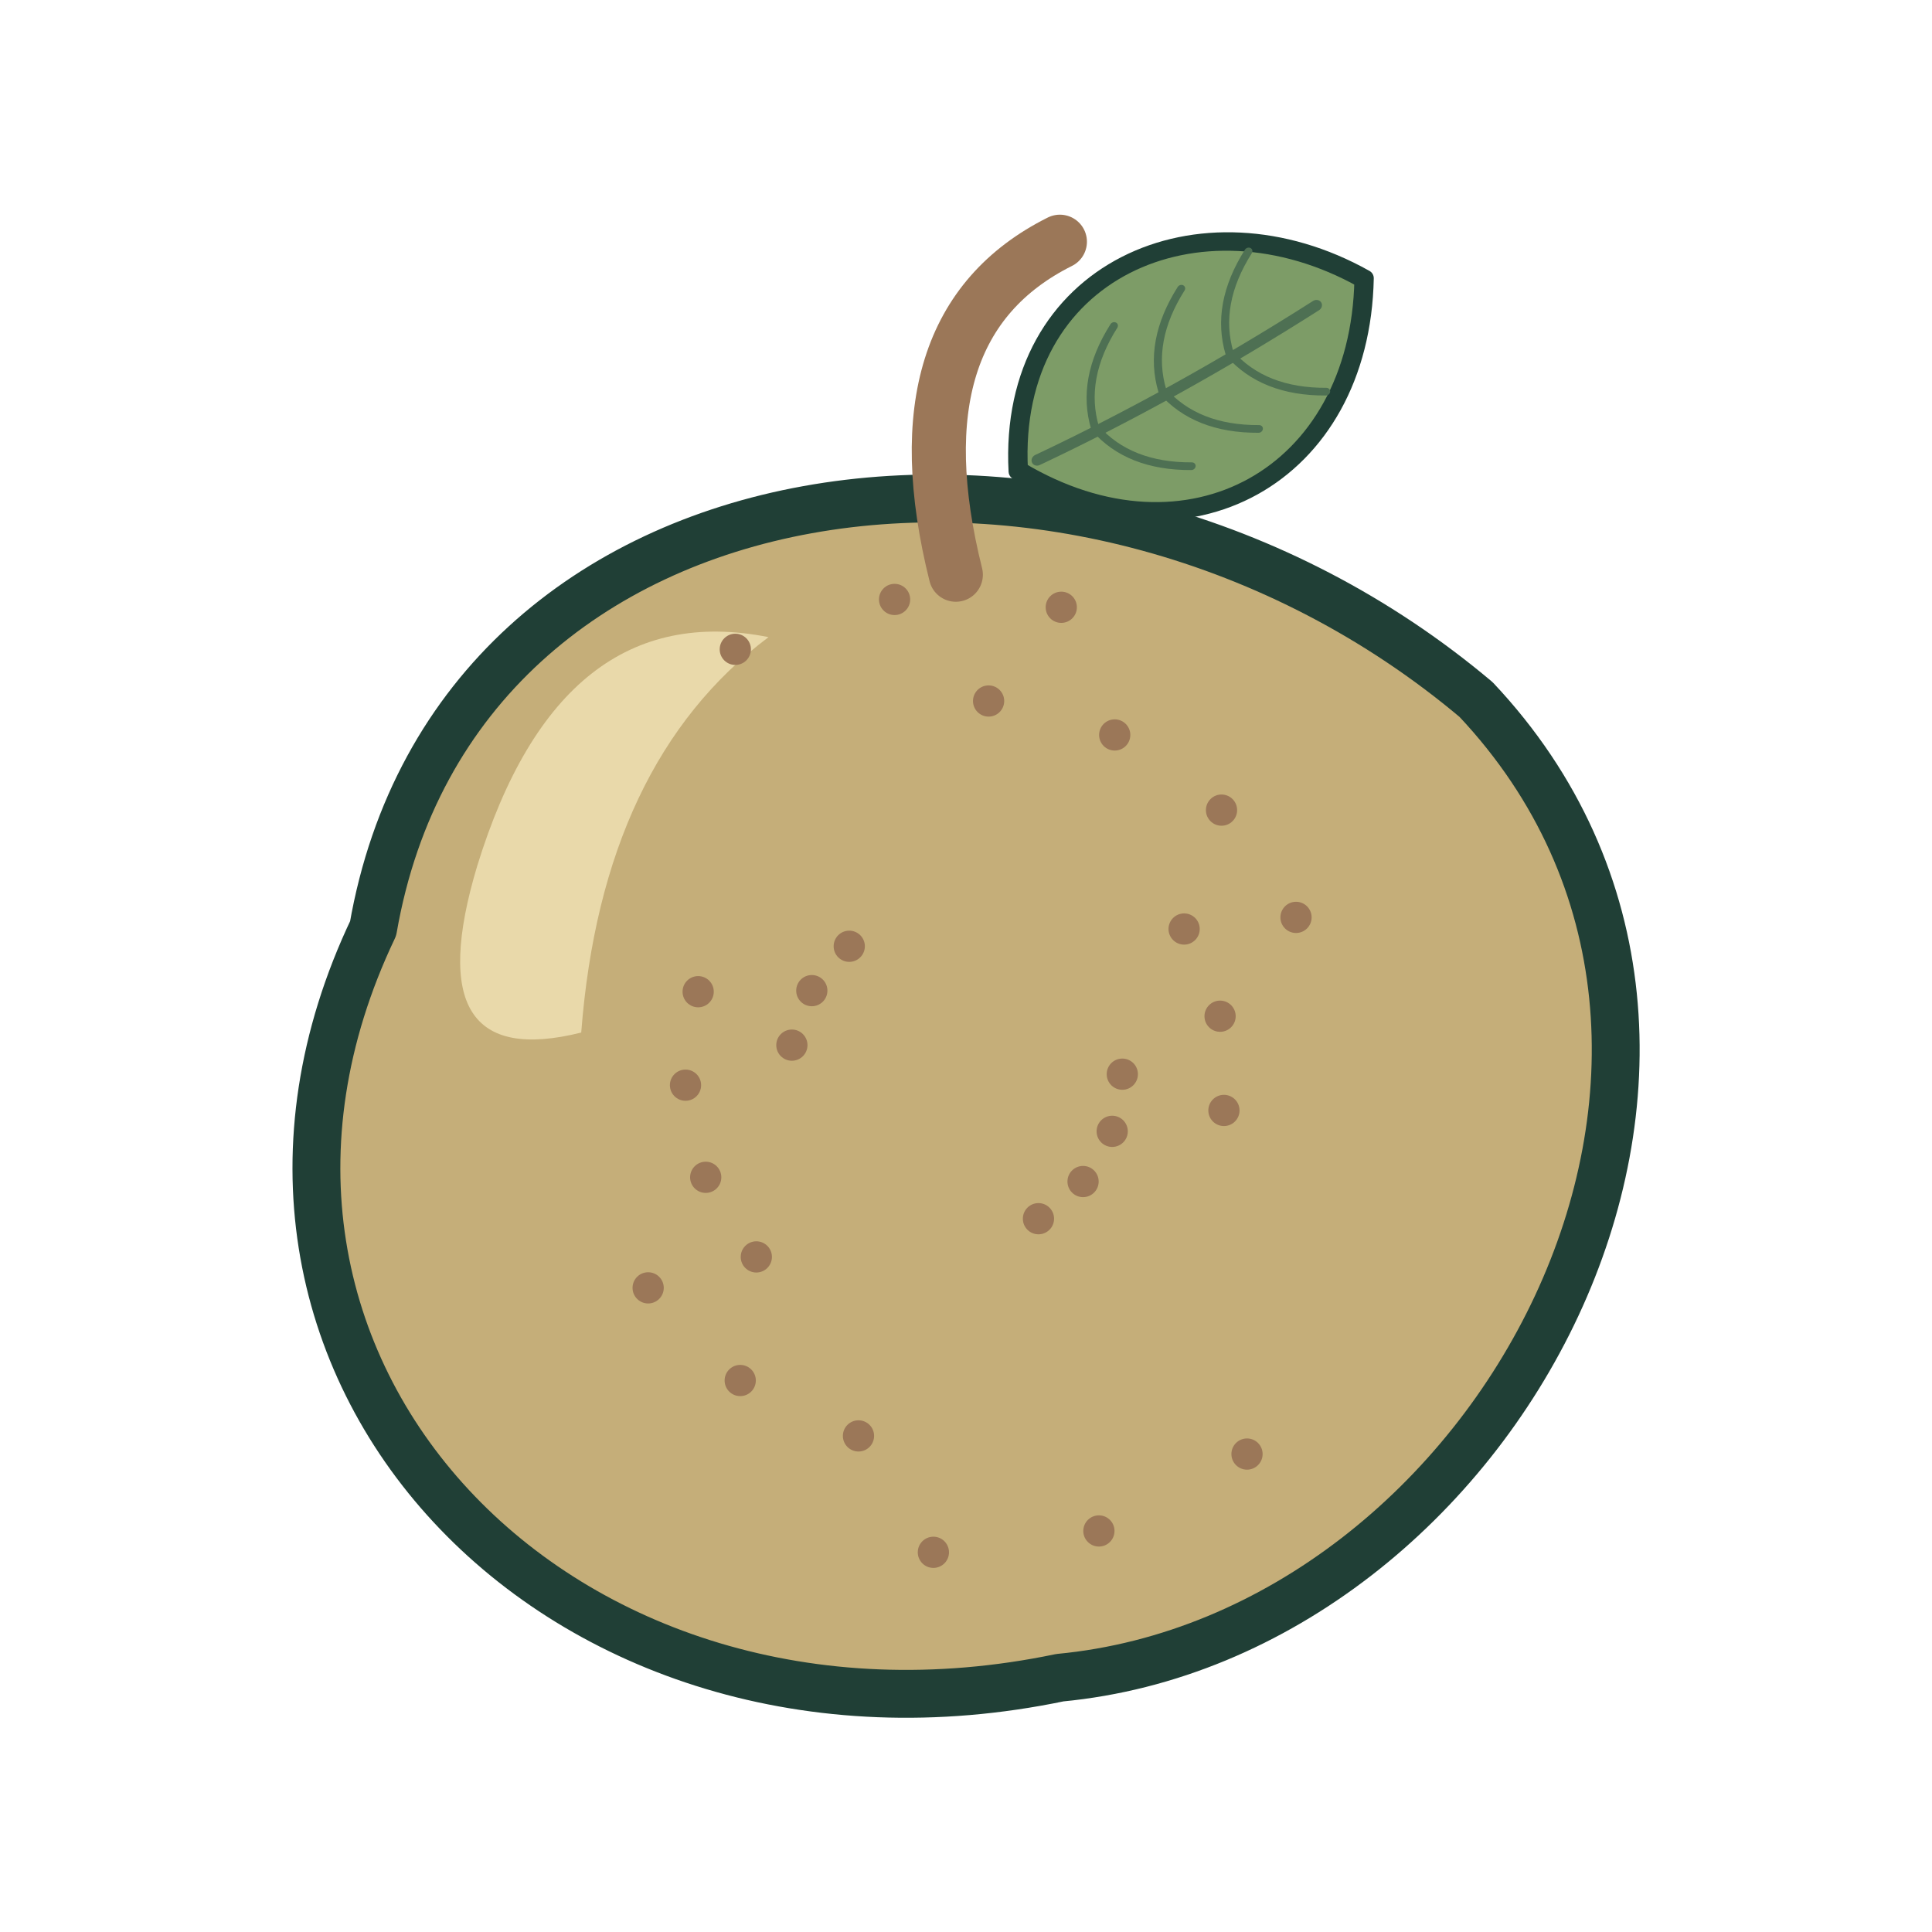
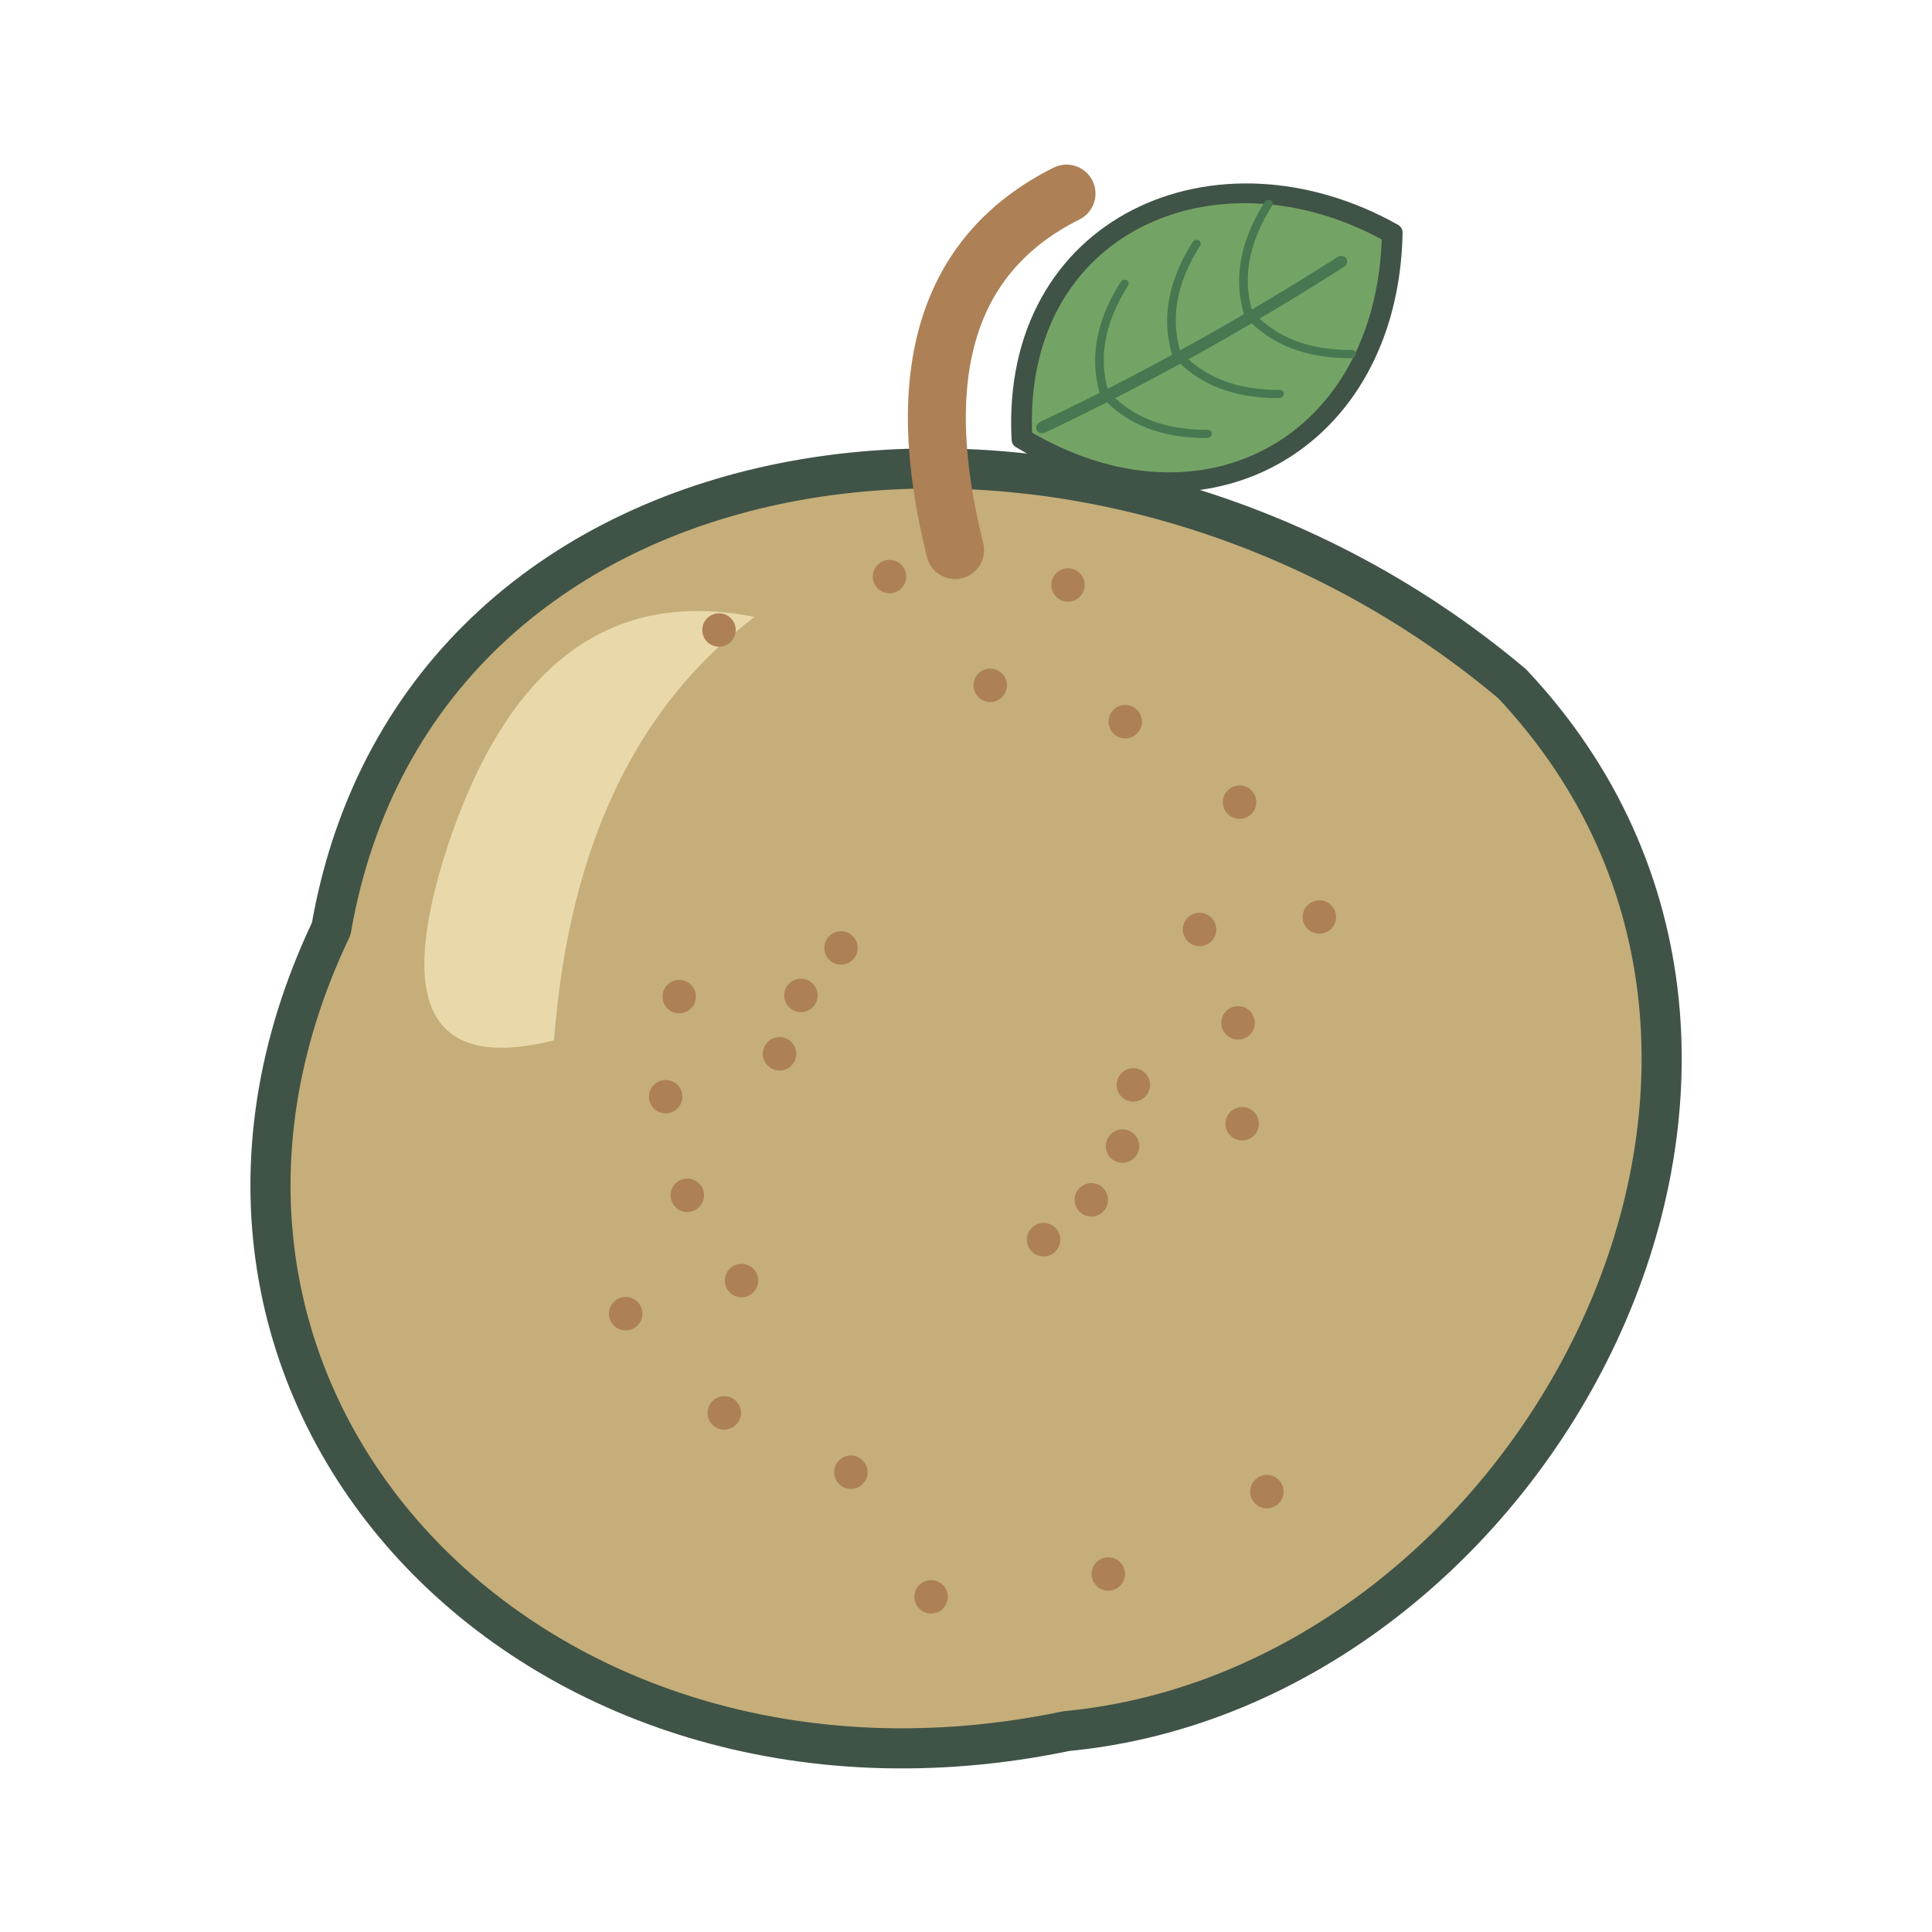
<svg xmlns="http://www.w3.org/2000/svg" width="96" height="96" viewBox="0 0 96 96">
-   <g transform="translate(1.2672 1.97742) rotate(0) scale(1.13636 1.13636)">
+   <g transform="translate(-2.03802 -1.12547) rotate(0) scale(1.21673 1.21673)">
    <g transform="translate(-3 -3) rotate(0) scale(0.91 0.91)">
-       <path d="M 20 46 C 24 23 54 19 73 35 C 89 52 74 80 53 82 C 29 87 10 67 20 46 Z" fill="#C5AE79" stroke="#203F36" stroke-width="2.3" stroke-linecap="round" stroke-linejoin="round" />
-       <path d="M 25 43 Q 29 30 39 32 Q 31 38 30 51 Q 22 53 25 43 Z" fill="#E9D9AA" stroke="none" stroke-width="2.3" stroke-linecap="round" stroke-linejoin="round" />
-       <path d="M 55.25 53 A 0.75 0.75 0 1 0 56.75 53 A 0.75 0.75 0 1 0 55.25 53 Z" fill="#9B7758" stroke="none" stroke-width="0" stroke-linecap="round" stroke-linejoin="round" />
-       <path d="M 37.664 61.781 A 0.75 0.75 0 1 0 39.164 61.781 A 0.75 0.75 0 1 0 37.664 61.781 Z" fill="#9B7758" stroke="none" stroke-width="0" stroke-linecap="round" stroke-linejoin="round" />
-       <path d="M 48.825 35.069 A 0.75 0.75 0 1 0 50.325 35.069 A 0.75 0.75 0 1 0 48.825 35.069 Z" fill="#9B7758" stroke="none" stroke-width="0" stroke-linecap="round" stroke-linejoin="round" />
-       <path d="M 61.242 71.254 A 0.75 0.75 0 1 0 62.742 71.254 A 0.75 0.75 0 1 0 61.242 71.254 Z" fill="#9B7758" stroke="none" stroke-width="0" stroke-linecap="round" stroke-linejoin="round" />
-       <path d="M 39.372 51.605 A 0.75 0.75 0 1 0 40.872 51.605 A 0.75 0.75 0 1 0 39.372 51.605 Z" fill="#9B7758" stroke="none" stroke-width="0" stroke-linecap="round" stroke-linejoin="round" />
-       <path d="M 58.22 46.025 A 0.75 0.75 0 1 0 59.72 46.025 A 0.75 0.75 0 1 0 58.22 46.025 Z" fill="#9B7758" stroke="none" stroke-width="0" stroke-linecap="round" stroke-linejoin="round" />
-       <path d="M 42.573 70.382 A 0.75 0.75 0 1 0 44.073 70.382 A 0.75 0.75 0 1 0 42.573 70.382 Z" fill="#9B7758" stroke="none" stroke-width="0" stroke-linecap="round" stroke-linejoin="round" />
-       <path d="M 36.654 32.586 A 0.75 0.75 0 1 0 38.154 32.586 A 0.75 0.75 0 1 0 36.654 32.586 Z" fill="#9B7758" stroke="none" stroke-width="0" stroke-linecap="round" stroke-linejoin="round" />
-       <path d="M 54.764 55.747 A 0.75 0.75 0 1 0 56.264 55.747 A 0.75 0.75 0 1 0 54.764 55.747 Z" fill="#9B7758" stroke="none" stroke-width="0" stroke-linecap="round" stroke-linejoin="round" />
-       <path d="M 35.232 57.956 A 0.75 0.75 0 1 0 36.732 57.956 A 0.75 0.75 0 1 0 35.232 57.956 Z" fill="#9B7758" stroke="none" stroke-width="0" stroke-linecap="round" stroke-linejoin="round" />
-       <path d="M 54.885 36.7 A 0.75 0.75 0 1 0 56.385 36.7 A 0.75 0.75 0 1 0 54.885 36.7 Z" fill="#9B7758" stroke="none" stroke-width="0" stroke-linecap="round" stroke-linejoin="round" />
-       <path d="M 54.125 74.949 A 0.75 0.75 0 1 0 55.625 74.949 A 0.75 0.75 0 1 0 54.125 74.949 Z" fill="#9B7758" stroke="none" stroke-width="0" stroke-linecap="round" stroke-linejoin="round" />
-       <path d="M 40.33 48.986 A 0.75 0.75 0 1 0 41.83 48.986 A 0.75 0.75 0 1 0 40.33 48.986 Z" fill="#9B7758" stroke="none" stroke-width="0" stroke-linecap="round" stroke-linejoin="round" />
-       <path d="M 59.948 50.215 A 0.75 0.75 0 1 0 61.448 50.215 A 0.75 0.75 0 1 0 59.948 50.215 Z" fill="#9B7758" stroke="none" stroke-width="0" stroke-linecap="round" stroke-linejoin="round" />
-       <path d="M 36.89 67.72 A 0.75 0.75 0 1 0 38.39 67.72 A 0.75 0.75 0 1 0 36.89 67.72 Z" fill="#9B7758" stroke="none" stroke-width="0" stroke-linecap="round" stroke-linejoin="round" />
-       <path d="M 44.307 30.189 A 0.75 0.75 0 1 0 45.807 30.189 A 0.75 0.75 0 1 0 44.307 30.189 Z" fill="#9B7758" stroke="none" stroke-width="0" stroke-linecap="round" stroke-linejoin="round" />
-       <path d="M 53.364 58.159 A 0.75 0.75 0 1 0 54.864 58.159 A 0.75 0.75 0 1 0 53.364 58.159 Z" fill="#9B7758" stroke="none" stroke-width="0" stroke-linecap="round" stroke-linejoin="round" />
-       <path d="M 34.261 53.529 A 0.75 0.75 0 1 0 35.761 53.529 A 0.75 0.75 0 1 0 34.261 53.529 Z" fill="#9B7758" stroke="none" stroke-width="0" stroke-linecap="round" stroke-linejoin="round" />
-       <path d="M 60.017 40.312 A 0.75 0.75 0 1 0 61.517 40.312 A 0.75 0.75 0 1 0 60.017 40.312 Z" fill="#9B7758" stroke="none" stroke-width="0" stroke-linecap="round" stroke-linejoin="round" />
-       <path d="M 46.172 75.975 A 0.75 0.75 0 1 0 47.672 75.975 A 0.75 0.75 0 1 0 46.172 75.975 Z" fill="#9B7758" stroke="none" stroke-width="0" stroke-linecap="round" stroke-linejoin="round" />
-       <path d="M 42.129 46.854 A 0.75 0.75 0 1 0 43.629 46.854 A 0.75 0.75 0 1 0 42.129 46.854 Z" fill="#9B7758" stroke="none" stroke-width="0" stroke-linecap="round" stroke-linejoin="round" />
-       <path d="M 60.133 54.743 A 0.75 0.75 0 1 0 61.633 54.743 A 0.75 0.75 0 1 0 60.133 54.743 Z" fill="#9B7758" stroke="none" stroke-width="0" stroke-linecap="round" stroke-linejoin="round" />
-       <path d="M 32.466 63.268 A 0.75 0.75 0 1 0 33.966 63.268 A 0.75 0.75 0 1 0 32.466 63.268 Z" fill="#9B7758" stroke="none" stroke-width="0" stroke-linecap="round" stroke-linejoin="round" />
-       <path d="M 52.317 30.565 A 0.75 0.75 0 1 0 53.817 30.565 A 0.75 0.75 0 1 0 52.317 30.565 Z" fill="#9B7758" stroke="none" stroke-width="0" stroke-linecap="round" stroke-linejoin="round" />
-       <path d="M 51.221 59.945 A 0.75 0.75 0 1 0 52.721 59.945 A 0.75 0.75 0 1 0 51.221 59.945 Z" fill="#9B7758" stroke="none" stroke-width="0" stroke-linecap="round" stroke-linejoin="round" />
-       <path d="M 34.869 49.037 A 0.75 0.75 0 1 0 36.369 49.037 A 0.75 0.75 0 1 0 34.869 49.037 Z" fill="#9B7758" stroke="none" stroke-width="0" stroke-linecap="round" stroke-linejoin="round" />
-       <path d="M 63.597 45.466 A 0.75 0.75 0 1 0 65.097 45.466 A 0.75 0.75 0 1 0 63.597 45.466 Z" fill="#9B7758" stroke="none" stroke-width="0" stroke-linecap="round" stroke-linejoin="round" />
-       <path d="M 48 29 q -3 -12 5 -16" fill="none" stroke="#9B7758" stroke-width="2.6" stroke-linecap="round" stroke-linejoin="round" />
+       <path d="M 20 46 C 24 23 54 19 73 35 C 89 52 74 80 53 82 C 29 87 10 67 20 46 Z" fill="#C5AE79" stroke="#405347" stroke-width="1.8" stroke-linecap="round" stroke-linejoin="round" />
+       <path d="M 25 43 Q 29 30 39 32 Q 31 38 30 51 Q 22 53 25 43 Z" fill="#E9D9AA" stroke="none" stroke-width="1.8" stroke-linecap="round" stroke-linejoin="round" />
+       <path d="M 55.25 53 A 0.75 0.75 0 1 0 56.75 53 A 0.75 0.75 0 1 0 55.25 53 Z" fill="#AD8056" stroke="none" stroke-width="0" stroke-linecap="round" stroke-linejoin="round" />
+       <path d="M 37.664 61.781 A 0.75 0.75 0 1 0 39.164 61.781 A 0.75 0.75 0 1 0 37.664 61.781 Z" fill="#AD8056" stroke="none" stroke-width="0" stroke-linecap="round" stroke-linejoin="round" />
+       <path d="M 48.825 35.069 A 0.75 0.75 0 1 0 50.325 35.069 A 0.75 0.75 0 1 0 48.825 35.069 Z" fill="#AD8056" stroke="none" stroke-width="0" stroke-linecap="round" stroke-linejoin="round" />
+       <path d="M 61.242 71.254 A 0.75 0.75 0 1 0 62.742 71.254 A 0.75 0.75 0 1 0 61.242 71.254 Z" fill="#AD8056" stroke="none" stroke-width="0" stroke-linecap="round" stroke-linejoin="round" />
+       <path d="M 39.372 51.605 A 0.75 0.75 0 1 0 40.872 51.605 A 0.75 0.75 0 1 0 39.372 51.605 Z" fill="#AD8056" stroke="none" stroke-width="0" stroke-linecap="round" stroke-linejoin="round" />
+       <path d="M 58.22 46.025 A 0.75 0.75 0 1 0 59.72 46.025 A 0.75 0.75 0 1 0 58.22 46.025 Z" fill="#AD8056" stroke="none" stroke-width="0" stroke-linecap="round" stroke-linejoin="round" />
+       <path d="M 42.573 70.382 A 0.75 0.75 0 1 0 44.073 70.382 A 0.75 0.75 0 1 0 42.573 70.382 Z" fill="#AD8056" stroke="none" stroke-width="0" stroke-linecap="round" stroke-linejoin="round" />
+       <path d="M 36.654 32.586 A 0.75 0.75 0 1 0 38.154 32.586 A 0.75 0.75 0 1 0 36.654 32.586 Z" fill="#AD8056" stroke="none" stroke-width="0" stroke-linecap="round" stroke-linejoin="round" />
+       <path d="M 54.764 55.747 A 0.75 0.75 0 1 0 56.264 55.747 A 0.75 0.75 0 1 0 54.764 55.747 Z" fill="#AD8056" stroke="none" stroke-width="0" stroke-linecap="round" stroke-linejoin="round" />
+       <path d="M 35.232 57.956 A 0.75 0.75 0 1 0 36.732 57.956 A 0.75 0.75 0 1 0 35.232 57.956 Z" fill="#AD8056" stroke="none" stroke-width="0" stroke-linecap="round" stroke-linejoin="round" />
+       <path d="M 54.885 36.7 A 0.75 0.75 0 1 0 56.385 36.7 A 0.75 0.75 0 1 0 54.885 36.7 Z" fill="#AD8056" stroke="none" stroke-width="0" stroke-linecap="round" stroke-linejoin="round" />
+       <path d="M 54.125 74.949 A 0.75 0.75 0 1 0 55.625 74.949 A 0.75 0.75 0 1 0 54.125 74.949 Z" fill="#AD8056" stroke="none" stroke-width="0" stroke-linecap="round" stroke-linejoin="round" />
+       <path d="M 40.33 48.986 A 0.75 0.75 0 1 0 41.83 48.986 A 0.75 0.75 0 1 0 40.33 48.986 Z" fill="#AD8056" stroke="none" stroke-width="0" stroke-linecap="round" stroke-linejoin="round" />
+       <path d="M 59.948 50.215 A 0.75 0.75 0 1 0 61.448 50.215 A 0.75 0.75 0 1 0 59.948 50.215 Z" fill="#AD8056" stroke="none" stroke-width="0" stroke-linecap="round" stroke-linejoin="round" />
+       <path d="M 36.89 67.72 A 0.75 0.75 0 1 0 38.39 67.72 A 0.75 0.75 0 1 0 36.89 67.72 Z" fill="#AD8056" stroke="none" stroke-width="0" stroke-linecap="round" stroke-linejoin="round" />
+       <path d="M 44.307 30.189 A 0.75 0.75 0 1 0 45.807 30.189 A 0.75 0.75 0 1 0 44.307 30.189 Z" fill="#AD8056" stroke="none" stroke-width="0" stroke-linecap="round" stroke-linejoin="round" />
+       <path d="M 53.364 58.159 A 0.75 0.75 0 1 0 54.864 58.159 A 0.75 0.75 0 1 0 53.364 58.159 Z" fill="#AD8056" stroke="none" stroke-width="0" stroke-linecap="round" stroke-linejoin="round" />
+       <path d="M 34.261 53.529 A 0.75 0.75 0 1 0 35.761 53.529 A 0.75 0.75 0 1 0 34.261 53.529 Z" fill="#AD8056" stroke="none" stroke-width="0" stroke-linecap="round" stroke-linejoin="round" />
+       <path d="M 60.017 40.312 A 0.75 0.75 0 1 0 61.517 40.312 A 0.75 0.75 0 1 0 60.017 40.312 Z" fill="#AD8056" stroke="none" stroke-width="0" stroke-linecap="round" stroke-linejoin="round" />
+       <path d="M 46.172 75.975 A 0.75 0.75 0 1 0 47.672 75.975 A 0.75 0.75 0 1 0 46.172 75.975 Z" fill="#AD8056" stroke="none" stroke-width="0" stroke-linecap="round" stroke-linejoin="round" />
+       <path d="M 42.129 46.854 A 0.75 0.75 0 1 0 43.629 46.854 A 0.75 0.75 0 1 0 42.129 46.854 Z" fill="#AD8056" stroke="none" stroke-width="0" stroke-linecap="round" stroke-linejoin="round" />
+       <path d="M 60.133 54.743 A 0.75 0.75 0 1 0 61.633 54.743 A 0.75 0.75 0 1 0 60.133 54.743 Z" fill="#AD8056" stroke="none" stroke-width="0" stroke-linecap="round" stroke-linejoin="round" />
+       <path d="M 32.466 63.268 A 0.75 0.75 0 1 0 33.966 63.268 A 0.75 0.75 0 1 0 32.466 63.268 Z" fill="#AD8056" stroke="none" stroke-width="0" stroke-linecap="round" stroke-linejoin="round" />
+       <path d="M 52.317 30.565 A 0.75 0.75 0 1 0 53.817 30.565 A 0.75 0.75 0 1 0 52.317 30.565 Z" fill="#AD8056" stroke="none" stroke-width="0" stroke-linecap="round" stroke-linejoin="round" />
+       <path d="M 51.221 59.945 A 0.75 0.75 0 1 0 52.721 59.945 A 0.75 0.75 0 1 0 51.221 59.945 Z" fill="#AD8056" stroke="none" stroke-width="0" stroke-linecap="round" stroke-linejoin="round" />
+       <path d="M 34.869 49.037 A 0.75 0.75 0 1 0 36.369 49.037 A 0.75 0.75 0 1 0 34.869 49.037 Z" fill="#AD8056" stroke="none" stroke-width="0" stroke-linecap="round" stroke-linejoin="round" />
+       <path d="M 63.597 45.466 A 0.75 0.75 0 1 0 65.097 45.466 A 0.75 0.75 0 1 0 63.597 45.466 Z" fill="#AD8056" stroke="none" stroke-width="0" stroke-linecap="round" stroke-linejoin="round" />
+       <path d="M 48 29 q -3 -12 5 -16" fill="none" stroke="#AD8056" stroke-width="2.6" stroke-linecap="round" stroke-linejoin="round" />
      <g transform="translate(51 24) rotate(61) scale(0.4814815 0.5277778)">
-         <path d="M 0 0 C -18 -8 -16 -27 0 -36 C 17 -27 17 -9 0 0 Z" fill="#7D9C67" stroke="#203F36" stroke-width="1.8" stroke-linecap="round" stroke-linejoin="round" />
-         <path d="M 0 -2 Q 1 -16 0 -31" fill="none" stroke="#4E7053" stroke-width="1.1" stroke-linecap="round" stroke-linejoin="round" />
-         <path d="M 0 -8 Q -5 -9 -8 -14 M 0 -8 Q 5 -9 8 -14" fill="none" stroke="#4E7053" stroke-width="0.75" stroke-linecap="round" stroke-linejoin="round" />
-         <path d="M 0 -15 Q -5 -16 -8 -21 M 0 -15 Q 5 -16 8 -21" fill="none" stroke="#4E7053" stroke-width="0.75" stroke-linecap="round" stroke-linejoin="round" />
-         <path d="M 0 -22 Q -5 -23 -8 -28 M 0 -22 Q 5 -23 8 -28" fill="none" stroke="#4E7053" stroke-width="0.75" stroke-linecap="round" stroke-linejoin="round" />
+         <path d="M 0 0 C -18 -8 -16 -27 0 -36 C 17 -27 17 -9 0 0 Z" fill="#74A465" stroke="#405347" stroke-width="1.8" stroke-linecap="round" stroke-linejoin="round" />
+         <path d="M 0 -2 Q 1 -16 0 -31" fill="none" stroke="#477851" stroke-width="1.1" stroke-linecap="round" stroke-linejoin="round" />
+         <path d="M 0 -8 Q -5 -9 -8 -14 M 0 -8 Q 5 -9 8 -14" fill="none" stroke="#477851" stroke-width="0.75" stroke-linecap="round" stroke-linejoin="round" />
+         <path d="M 0 -15 Q -5 -16 -8 -21 M 0 -15 Q 5 -16 8 -21" fill="none" stroke="#477851" stroke-width="0.75" stroke-linecap="round" stroke-linejoin="round" />
+         <path d="M 0 -22 Q -5 -23 -8 -28 M 0 -22 Q 5 -23 8 -28" fill="none" stroke="#477851" stroke-width="0.75" stroke-linecap="round" stroke-linejoin="round" />
      </g>
    </g>
  </g>
</svg>
